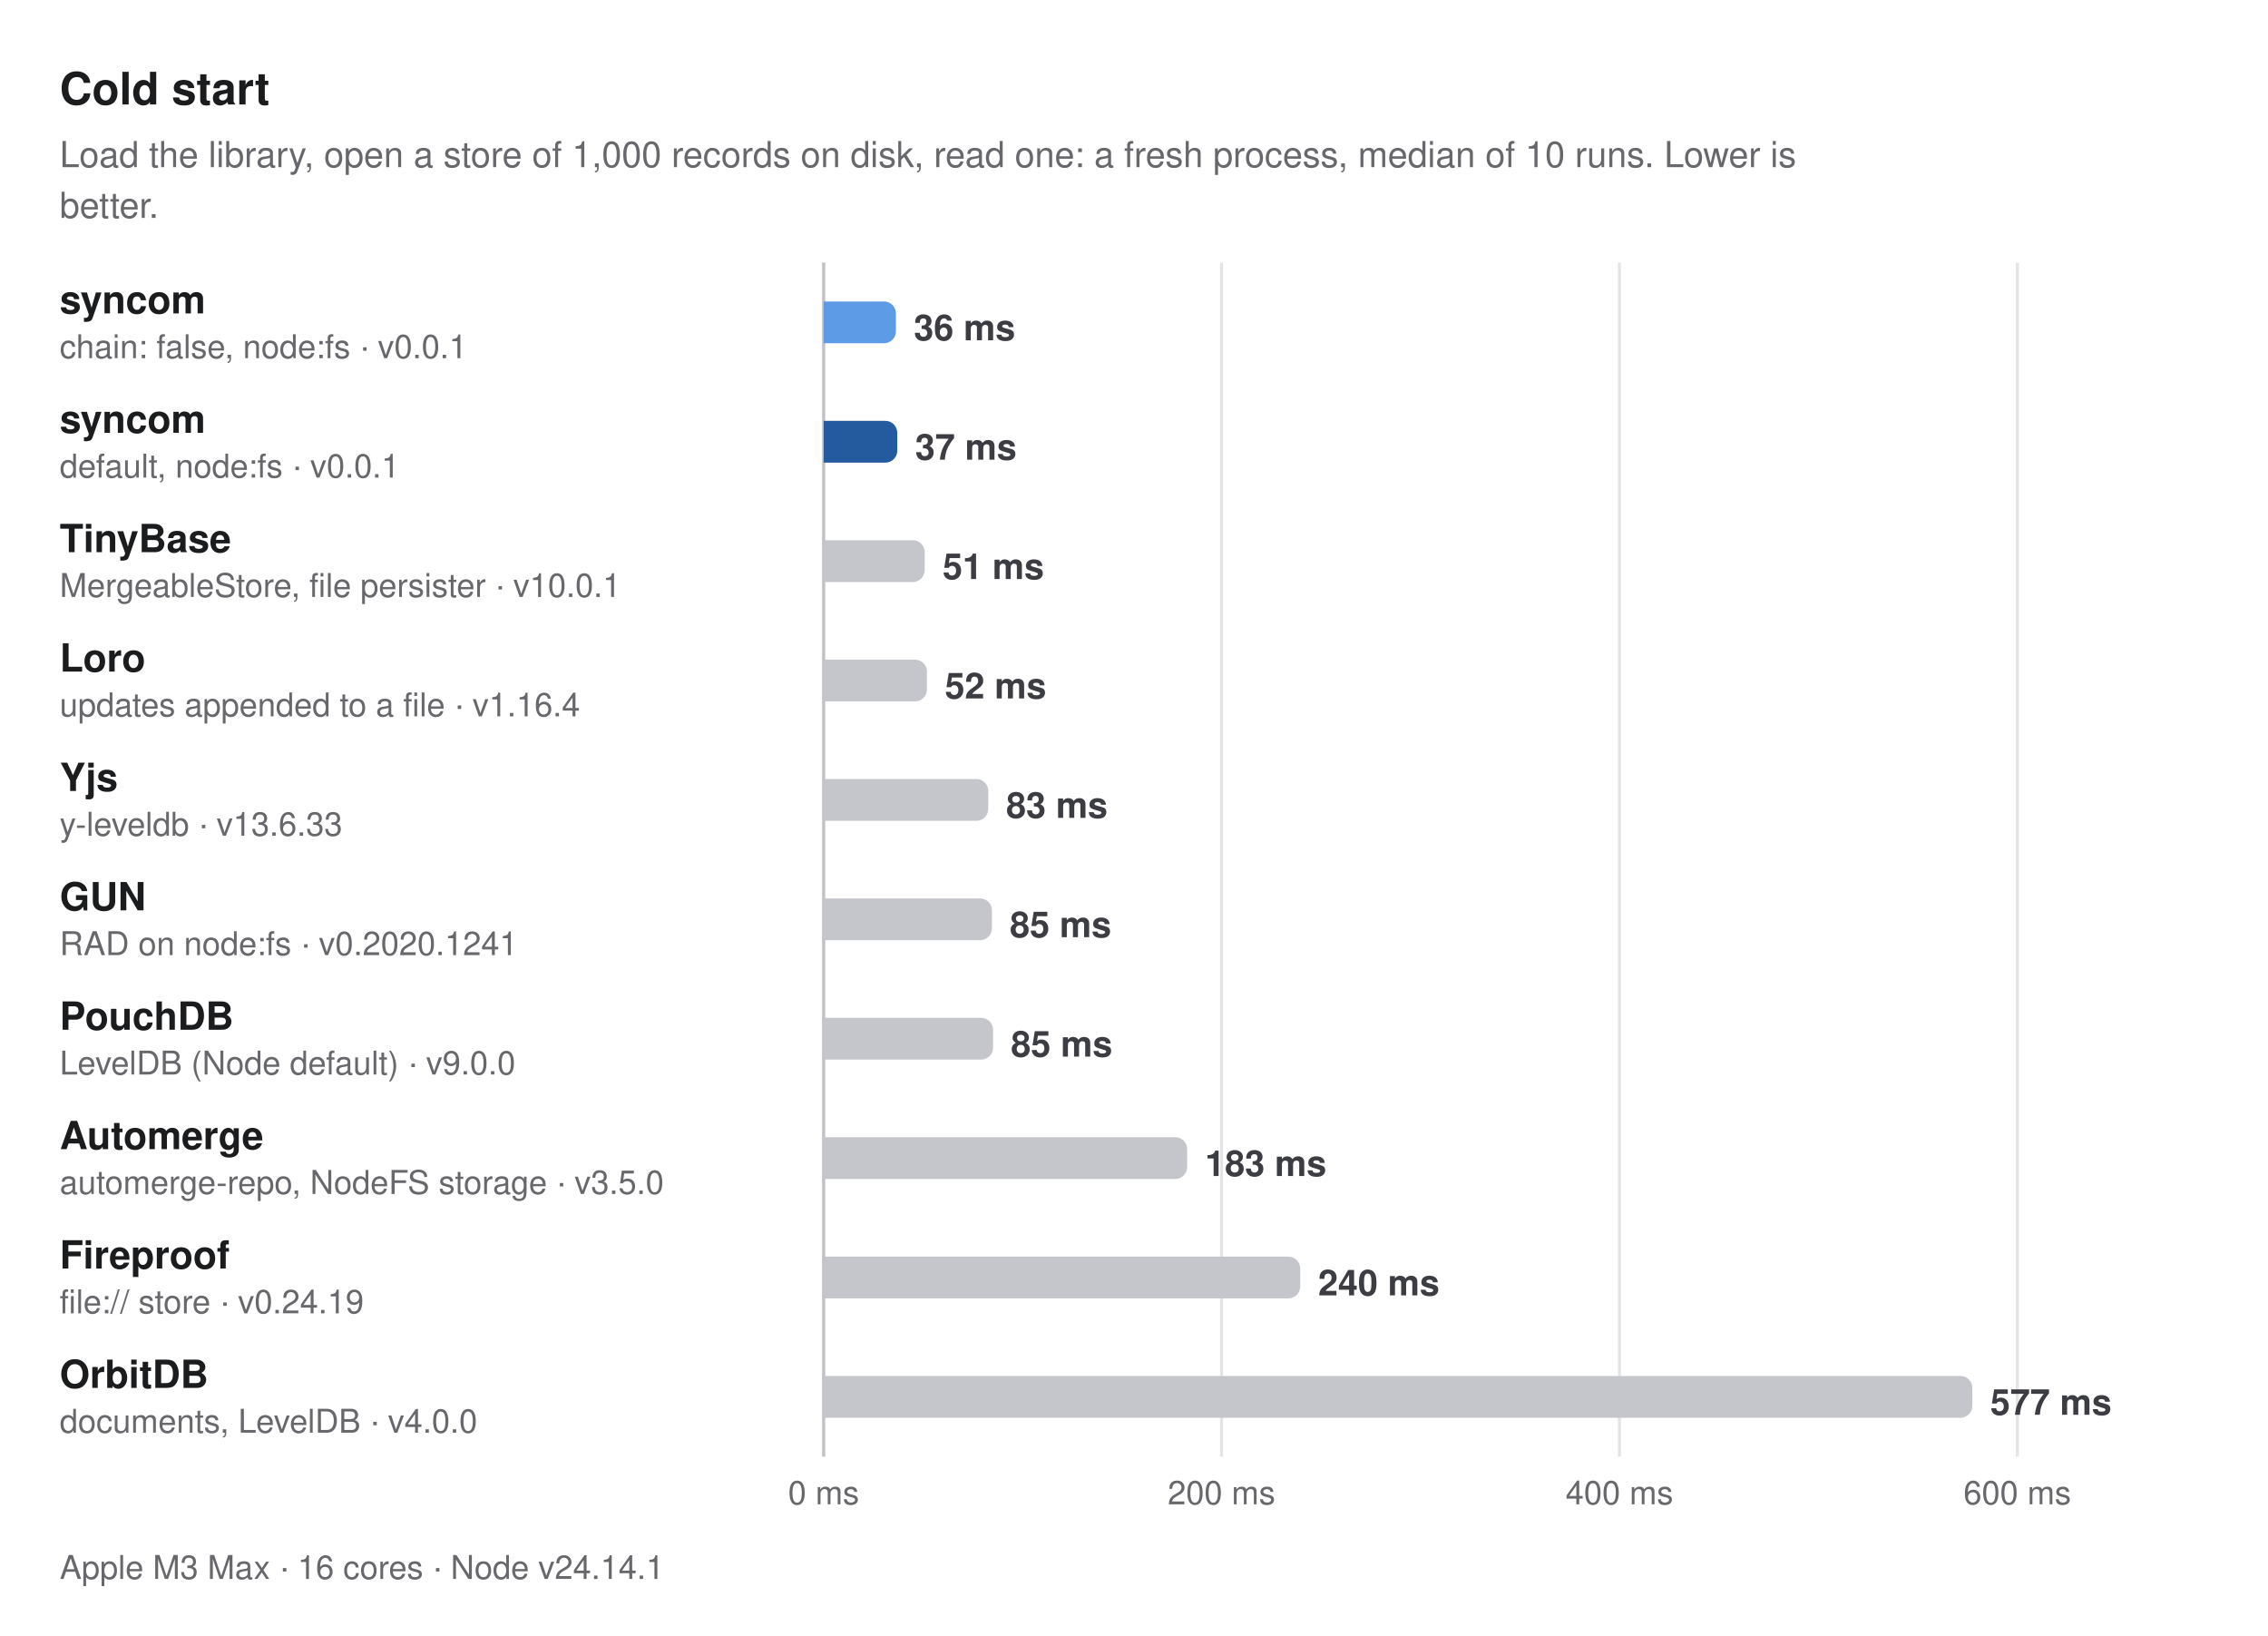
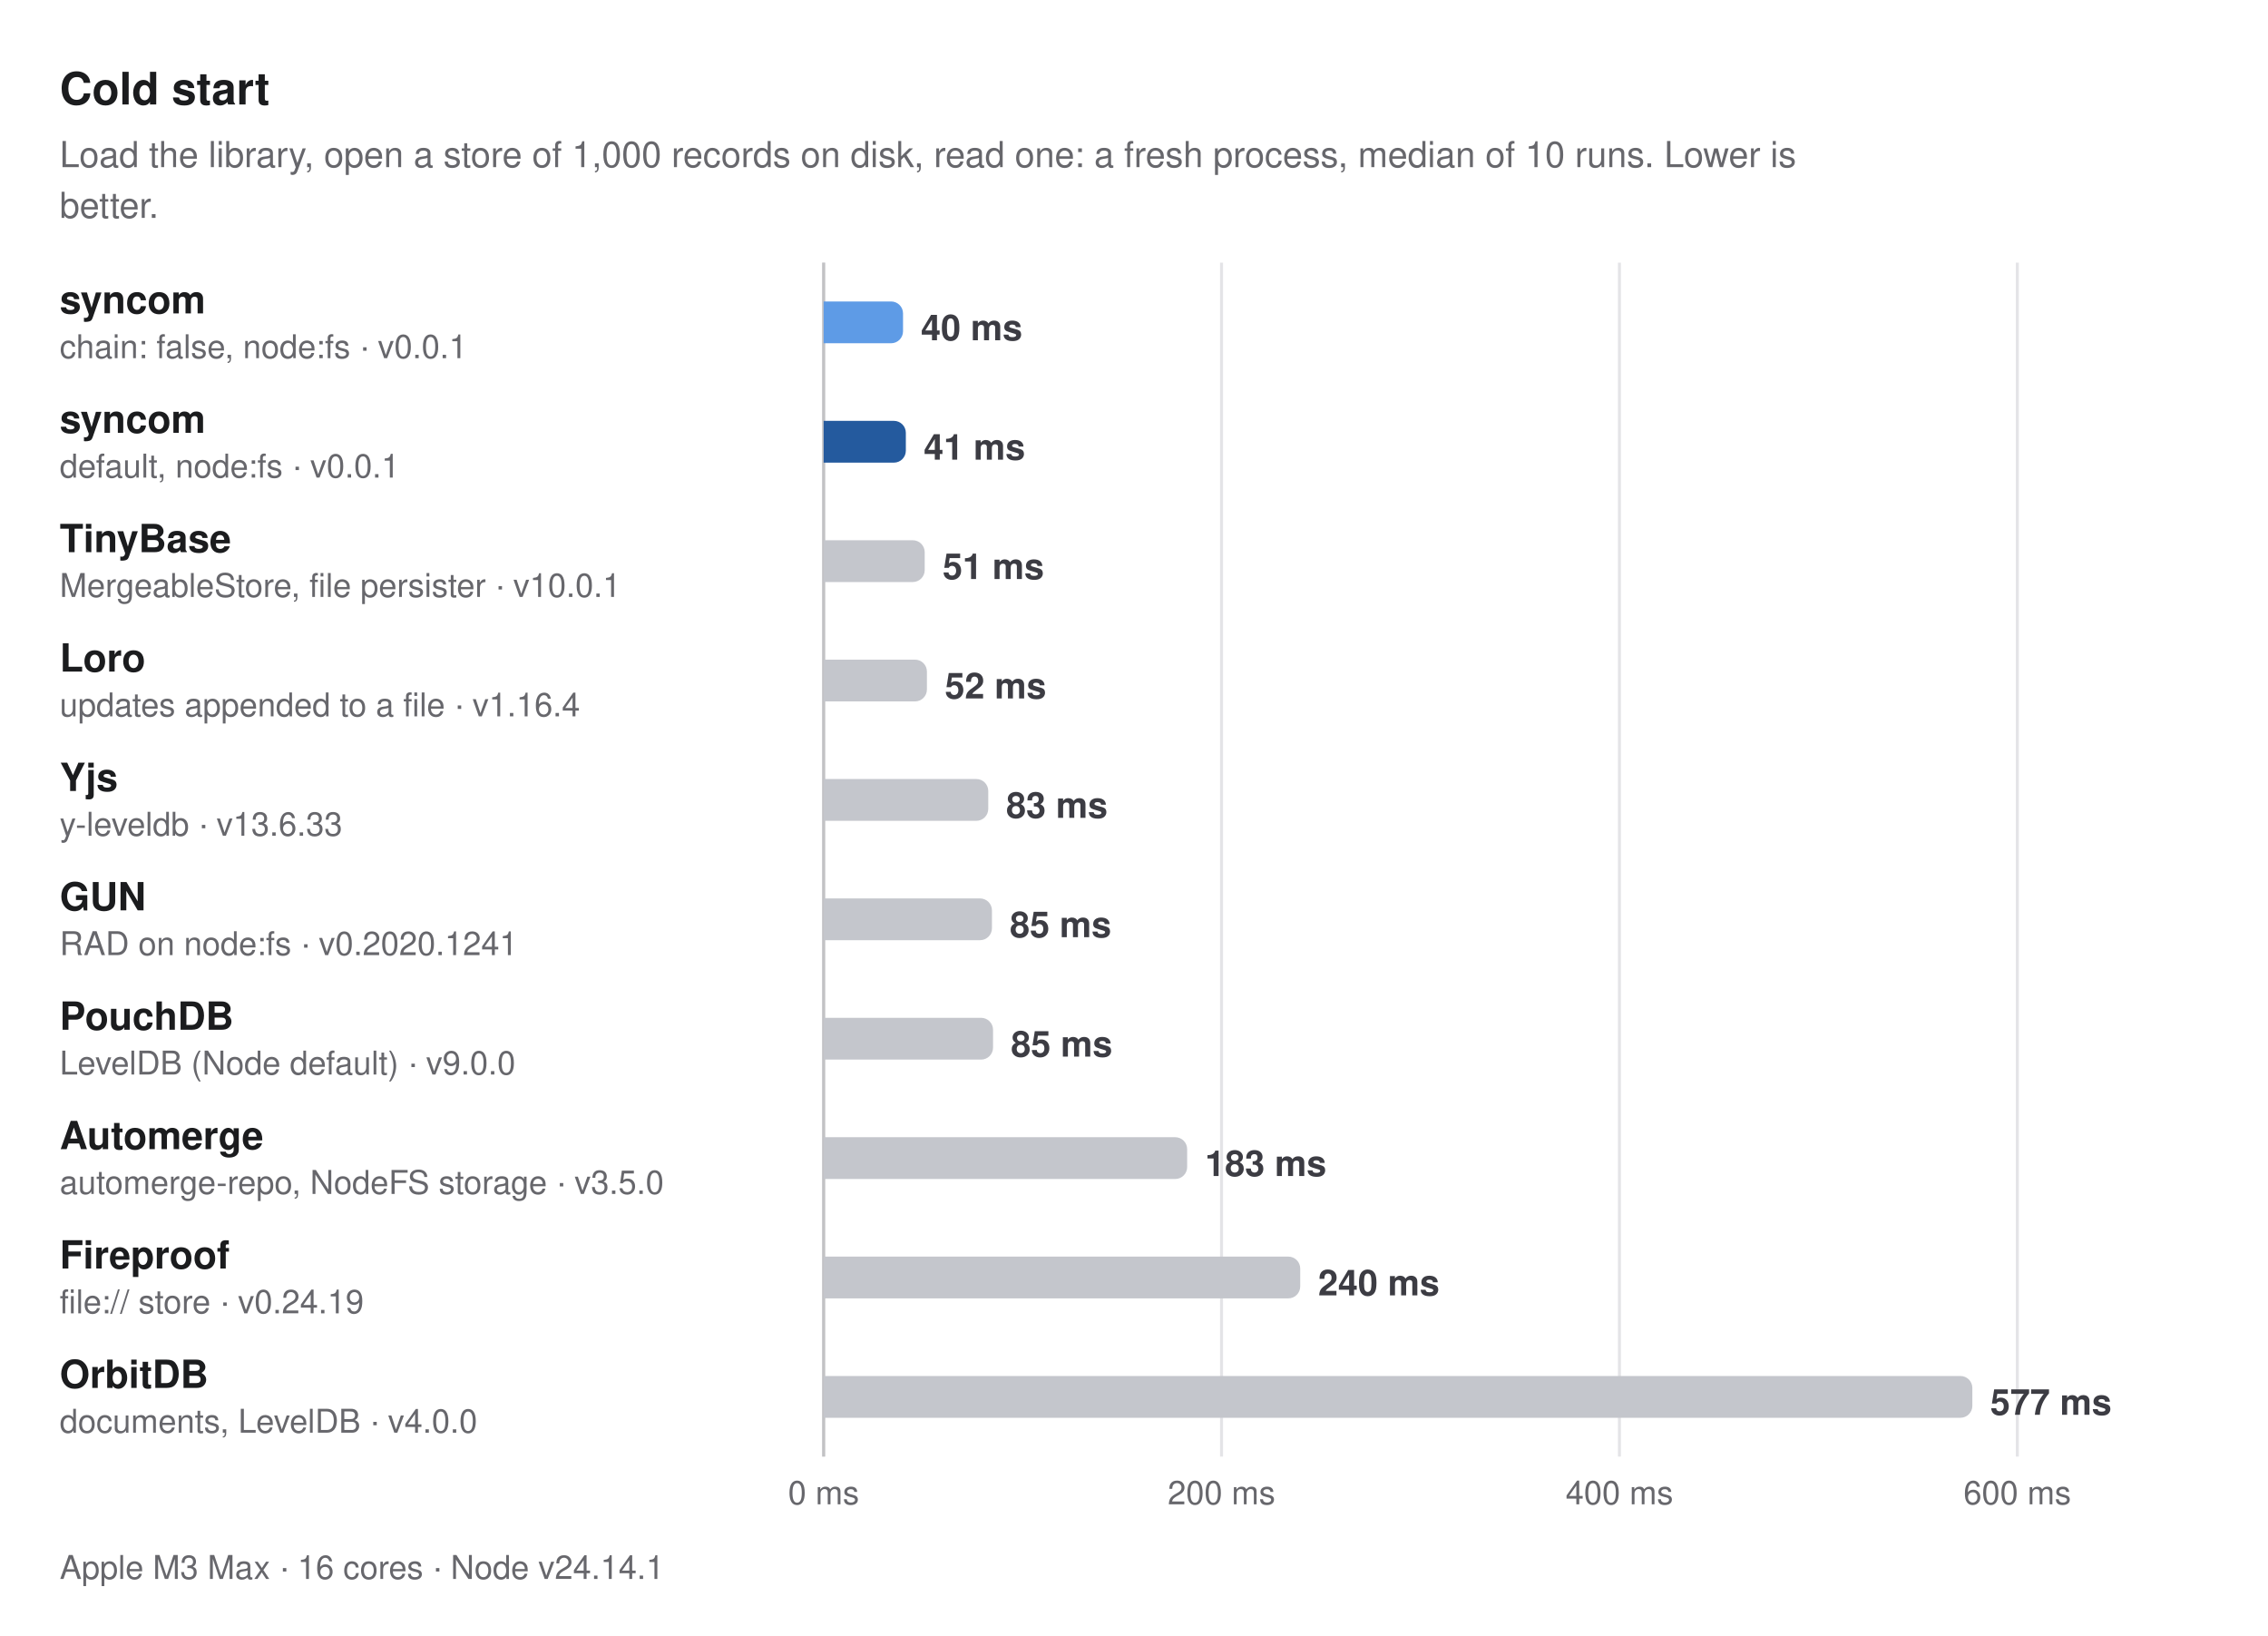
<svg xmlns="http://www.w3.org/2000/svg" width="760" height="548" viewBox="0 0 760 548" role="img" aria-label="Cold start. Load the library, open a store of 1,000 records on disk, read one: a fresh process, median of 10 runs. Lower is better.">
  <style>
  text { font-family: -apple-system, BlinkMacSystemFont, "Segoe UI", Helvetica, Arial, sans-serif; }
  .title { font-size: 15px; font-weight: 700; fill: #1b1c1e; }
  .subtitle, .caption { font-size: 12px; fill: #67676c; }
  .caption { font-size: 11px; }
  .group { font-size: 11px; font-weight: 600; letter-spacing: 0.06em; fill: #67676c; }
  .label { font-size: 13px; font-weight: 600; fill: #1b1c1e; }
  .label.primary, .label.secondary { font-weight: 700; }
  .sublabel { font-size: 11px; fill: #67676c; }
  .value { font-size: 12px; font-weight: 600; fill: #3c3c43; font-variant-numeric: tabular-nums; }
  .value.small { font-size: 10px; }
  .legend { font-size: 11px; fill: #3c3c43; }
  .tick { font-size: 11px; fill: #67676c; font-variant-numeric: tabular-nums; }
  .grid { stroke: #e4e4e7; stroke-width: 1; }
  .axis { stroke: #c2c2c4; stroke-width: 1; }
  .ref { stroke: #67676c; stroke-width: 1; stroke-dasharray: 3 3; }
  .bar { fill: #c4c6cc; }
  .bar.primary { fill: #245a9e; }
  .bar.secondary { fill: #5e9be6; }
  @media (prefers-color-scheme: dark) {
    .title, .label { fill: #dfdfd6; }
    .subtitle, .caption, .group, .sublabel, .tick { fill: #98989f; }
    .value, .legend { fill: #c2c2c4; }
    .grid { stroke: #2e2e32; }
    .axis { stroke: #48484c; }
    .ref { stroke: #98989f; }
    .bar { fill: #46474e; }
    .bar.primary { fill: #8dbcf2; }
    .bar.secondary { fill: #3d7bd0; }
  }
</style>
  <text class="title" x="20" y="35">Cold start</text>
  <text class="subtitle" x="20" y="56">Load the library, open a store of 1,000 records on disk, read one: a fresh process, median of 10 runs. Lower is</text>
  <text class="subtitle" x="20" y="73">better.</text>
  <line class="grid" x1="276" y1="88" x2="276" y2="488" />
  <text class="tick" x="276" y="504" text-anchor="middle">0 ms</text>
  <line class="grid" x1="409.333" y1="88" x2="409.333" y2="488" />
  <text class="tick" x="409.333" y="504" text-anchor="middle">200 ms</text>
  <line class="grid" x1="542.667" y1="88" x2="542.667" y2="488" />
  <text class="tick" x="542.667" y="504" text-anchor="middle">400 ms</text>
  <line class="grid" x1="676" y1="88" x2="676" y2="488" />
  <text class="tick" x="676" y="504" text-anchor="middle">600 ms</text>
  <line class="axis" x1="276" y1="88" x2="276" y2="488" />
  <g>
    <text class="label secondary" x="20" y="105">syncom</text>
    <text class="sublabel" x="20" y="120">chain: false, node:fs · v0.0.1</text>
-     <path class="bar secondary" d="M276,101H296.219A4,4 0 0 1 300.219,105V111A4,4 0 0 1 296.219,115H276Z" />
-     <text class="value" x="306.219" y="114">36 ms</text>
+     <path class="bar secondary" d="M276,101H298.603A4,4 0 0 1 302.603,105V111A4,4 0 0 1 298.603,115H276Z" />
+     <text class="value" x="308.603" y="114">40 ms</text>
  </g>
  <g>
    <text class="label primary" x="20" y="145">syncom</text>
    <text class="sublabel" x="20" y="160">default, node:fs · v0.0.1</text>
-     <path class="bar primary" d="M276,141H296.676A4,4 0 0 1 300.676,145V151A4,4 0 0 1 296.676,155H276Z" />
-     <text class="value" x="306.676" y="154">37 ms</text>
+     <path class="bar primary" d="M276,141H299.546A4,4 0 0 1 303.546,145V151A4,4 0 0 1 299.546,155H276Z" />
+     <text class="value" x="309.546" y="154">41 ms</text>
  </g>
  <g>
    <text class="label" x="20" y="185">TinyBase</text>
    <text class="sublabel" x="20" y="200">MergeableStore, file persister · v10.0.1</text>
    <path class="bar" d="M276,181H305.867A4,4 0 0 1 309.867,185V191A4,4 0 0 1 305.867,195H276Z" />
    <text class="value" x="315.867" y="194">51 ms</text>
  </g>
  <g>
    <text class="label" x="20" y="225">Loro</text>
    <text class="sublabel" x="20" y="240">updates appended to a file · v1.16.4</text>
    <path class="bar" d="M276,221H306.608A4,4 0 0 1 310.608,225V231A4,4 0 0 1 306.608,235H276Z" />
    <text class="value" x="316.608" y="234">52 ms</text>
  </g>
  <g>
    <text class="label" x="20" y="265">Yjs</text>
    <text class="sublabel" x="20" y="280">y-leveldb · v13.6.33</text>
    <path class="bar" d="M276,261H327.163A4,4 0 0 1 331.163,265V271A4,4 0 0 1 327.163,275H276Z" />
    <text class="value" x="337.163" y="274">83 ms</text>
  </g>
  <g>
    <text class="label" x="20" y="305">GUN</text>
    <text class="sublabel" x="20" y="320">RAD on node:fs · v0.2020.1241</text>
    <path class="bar" d="M276,301H328.398A4,4 0 0 1 332.398,305V311A4,4 0 0 1 328.398,315H276Z" />
    <text class="value" x="338.398" y="314">85 ms</text>
  </g>
  <g>
    <text class="label" x="20" y="345">PouchDB</text>
    <text class="sublabel" x="20" y="360">LevelDB (Node default) · v9.0.0</text>
    <path class="bar" d="M276,341H328.766A4,4 0 0 1 332.766,345V351A4,4 0 0 1 328.766,355H276Z" />
    <text class="value" x="338.766" y="354">85 ms</text>
  </g>
  <g>
    <text class="label" x="20" y="385">Automerge</text>
    <text class="sublabel" x="20" y="400">automerge-repo, NodeFS storage · v3.5.0</text>
    <path class="bar" d="M276,381H393.813A4,4 0 0 1 397.813,385V391A4,4 0 0 1 393.813,395H276Z" />
    <text class="value" x="403.813" y="394">183 ms</text>
  </g>
  <g>
    <text class="label" x="20" y="425">Fireproof</text>
    <text class="sublabel" x="20" y="440">file:// store · v0.24.19</text>
    <path class="bar" d="M276,421H431.702A4,4 0 0 1 435.702,425V431A4,4 0 0 1 431.702,435H276Z" />
    <text class="value" x="441.702" y="434">240 ms</text>
  </g>
  <g>
    <text class="label" x="20" y="465">OrbitDB</text>
    <text class="sublabel" x="20" y="480">documents, LevelDB · v4.0.0</text>
    <path class="bar" d="M276,461H656.928A4,4 0 0 1 660.928,465V471A4,4 0 0 1 656.928,475H276Z" />
    <text class="value" x="666.928" y="474">577 ms</text>
  </g>
  <text class="caption" x="20" y="529">Apple M3 Max · 16 cores · Node v24.14.1</text>
</svg>
